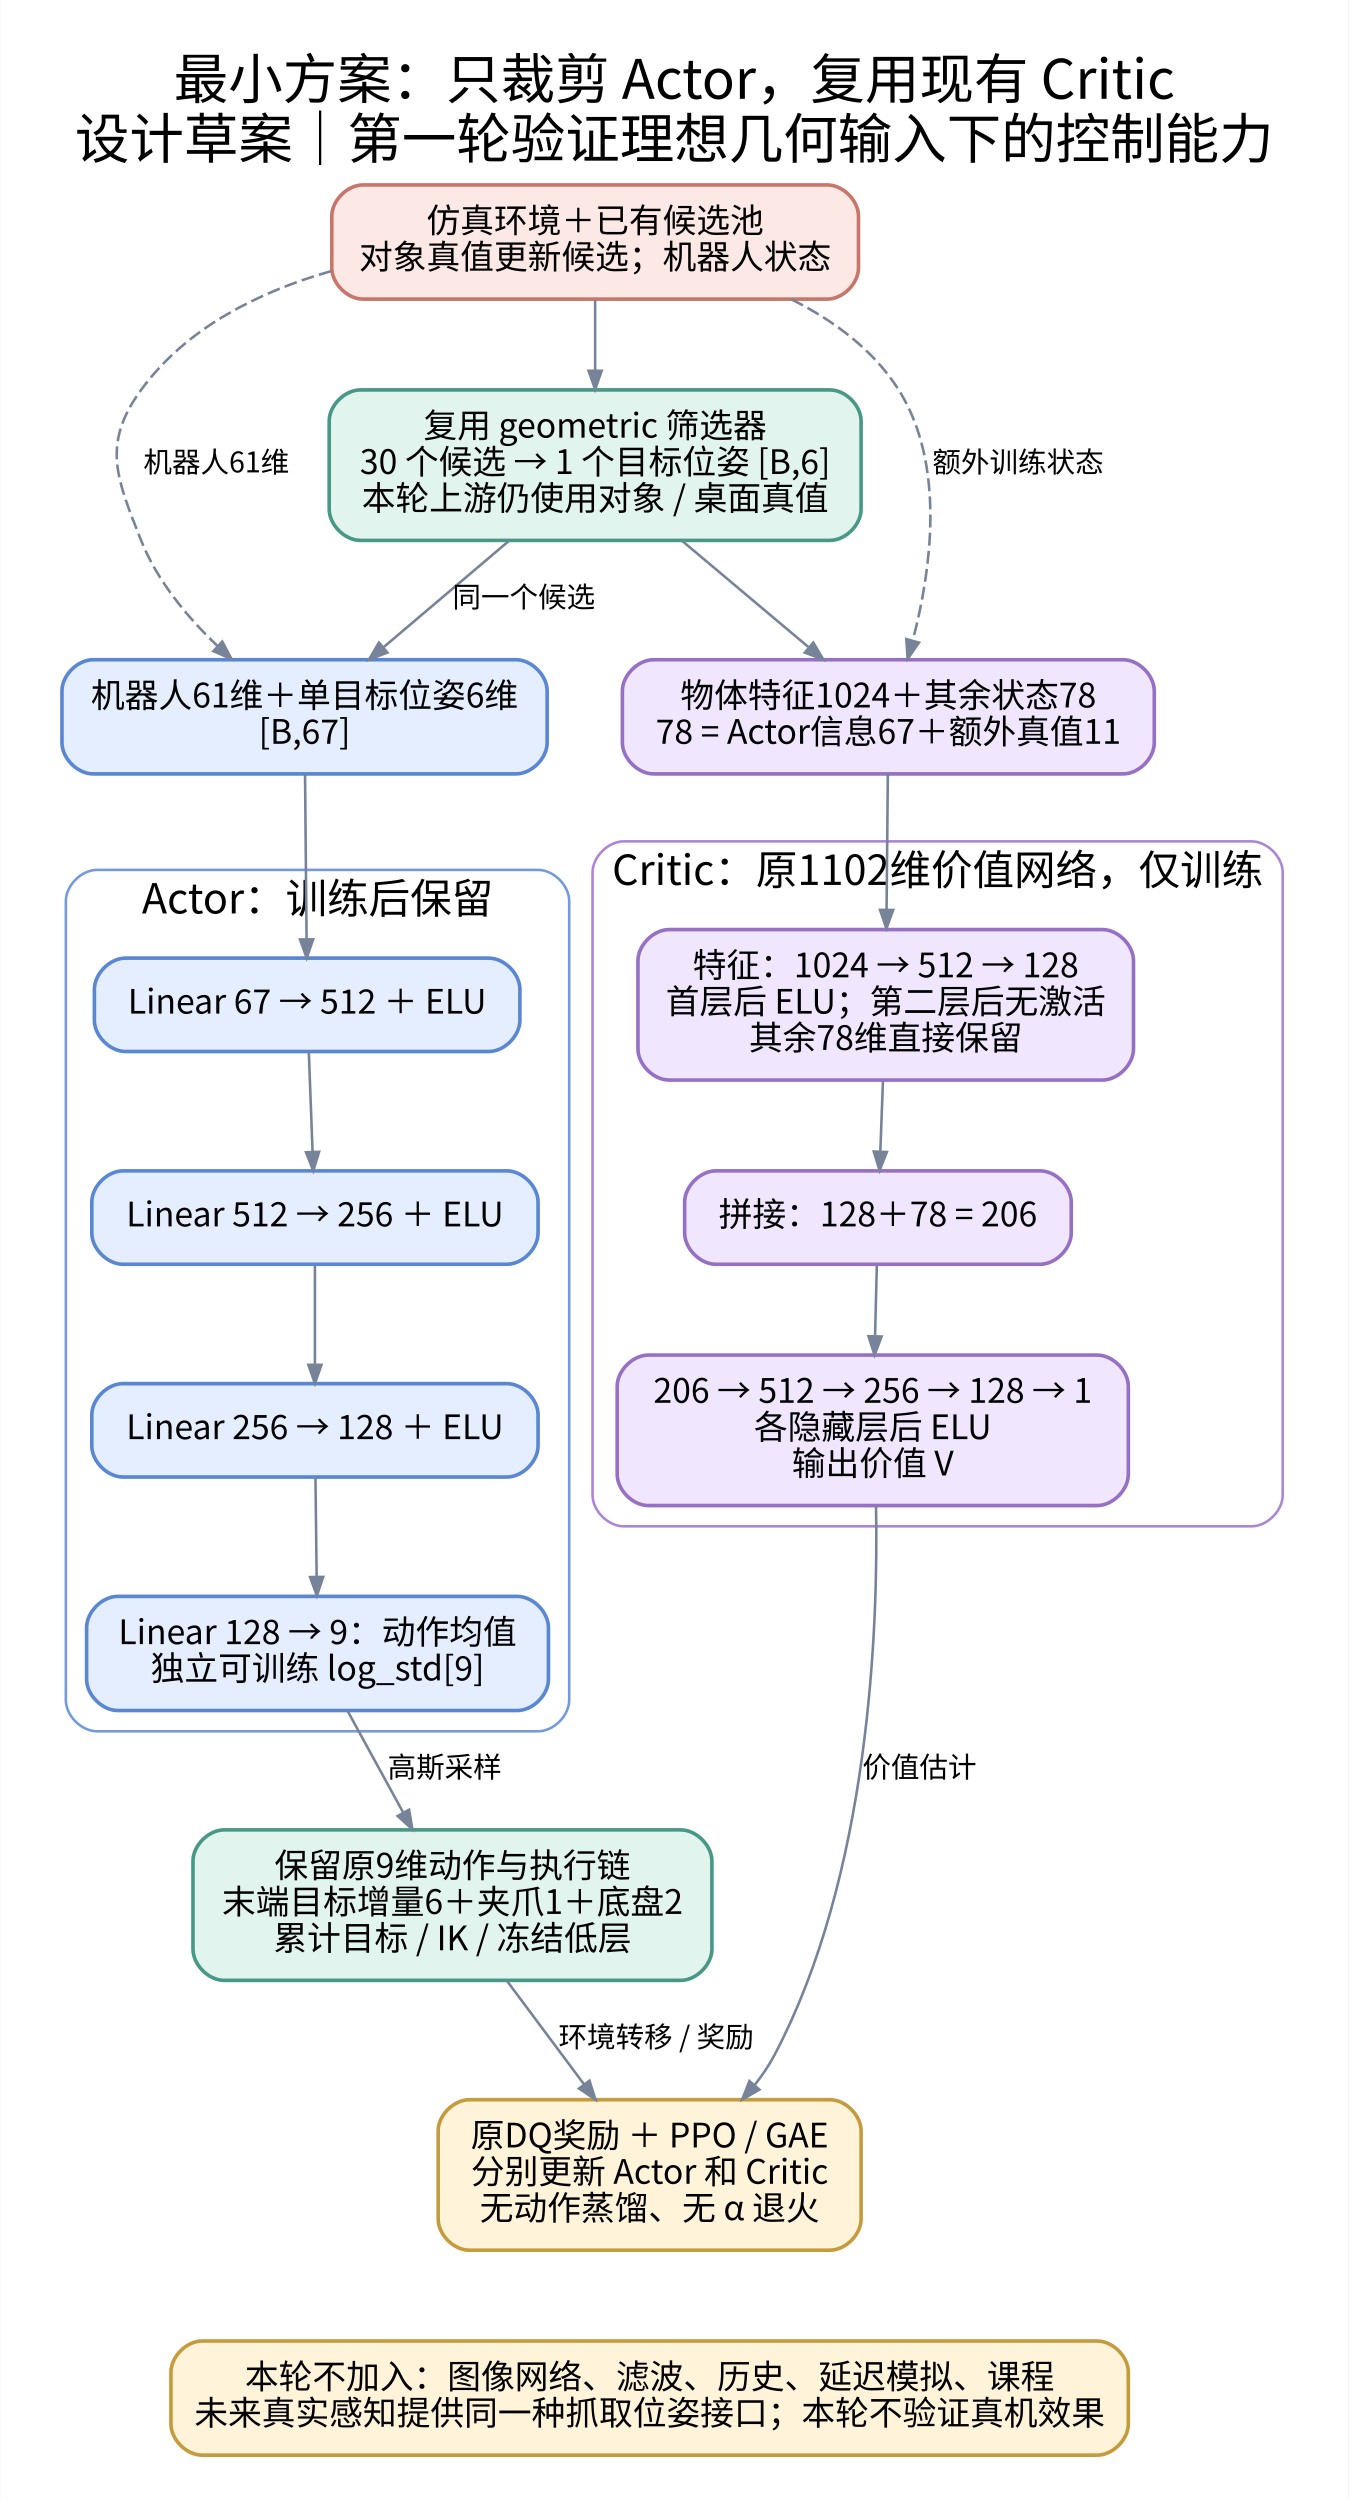
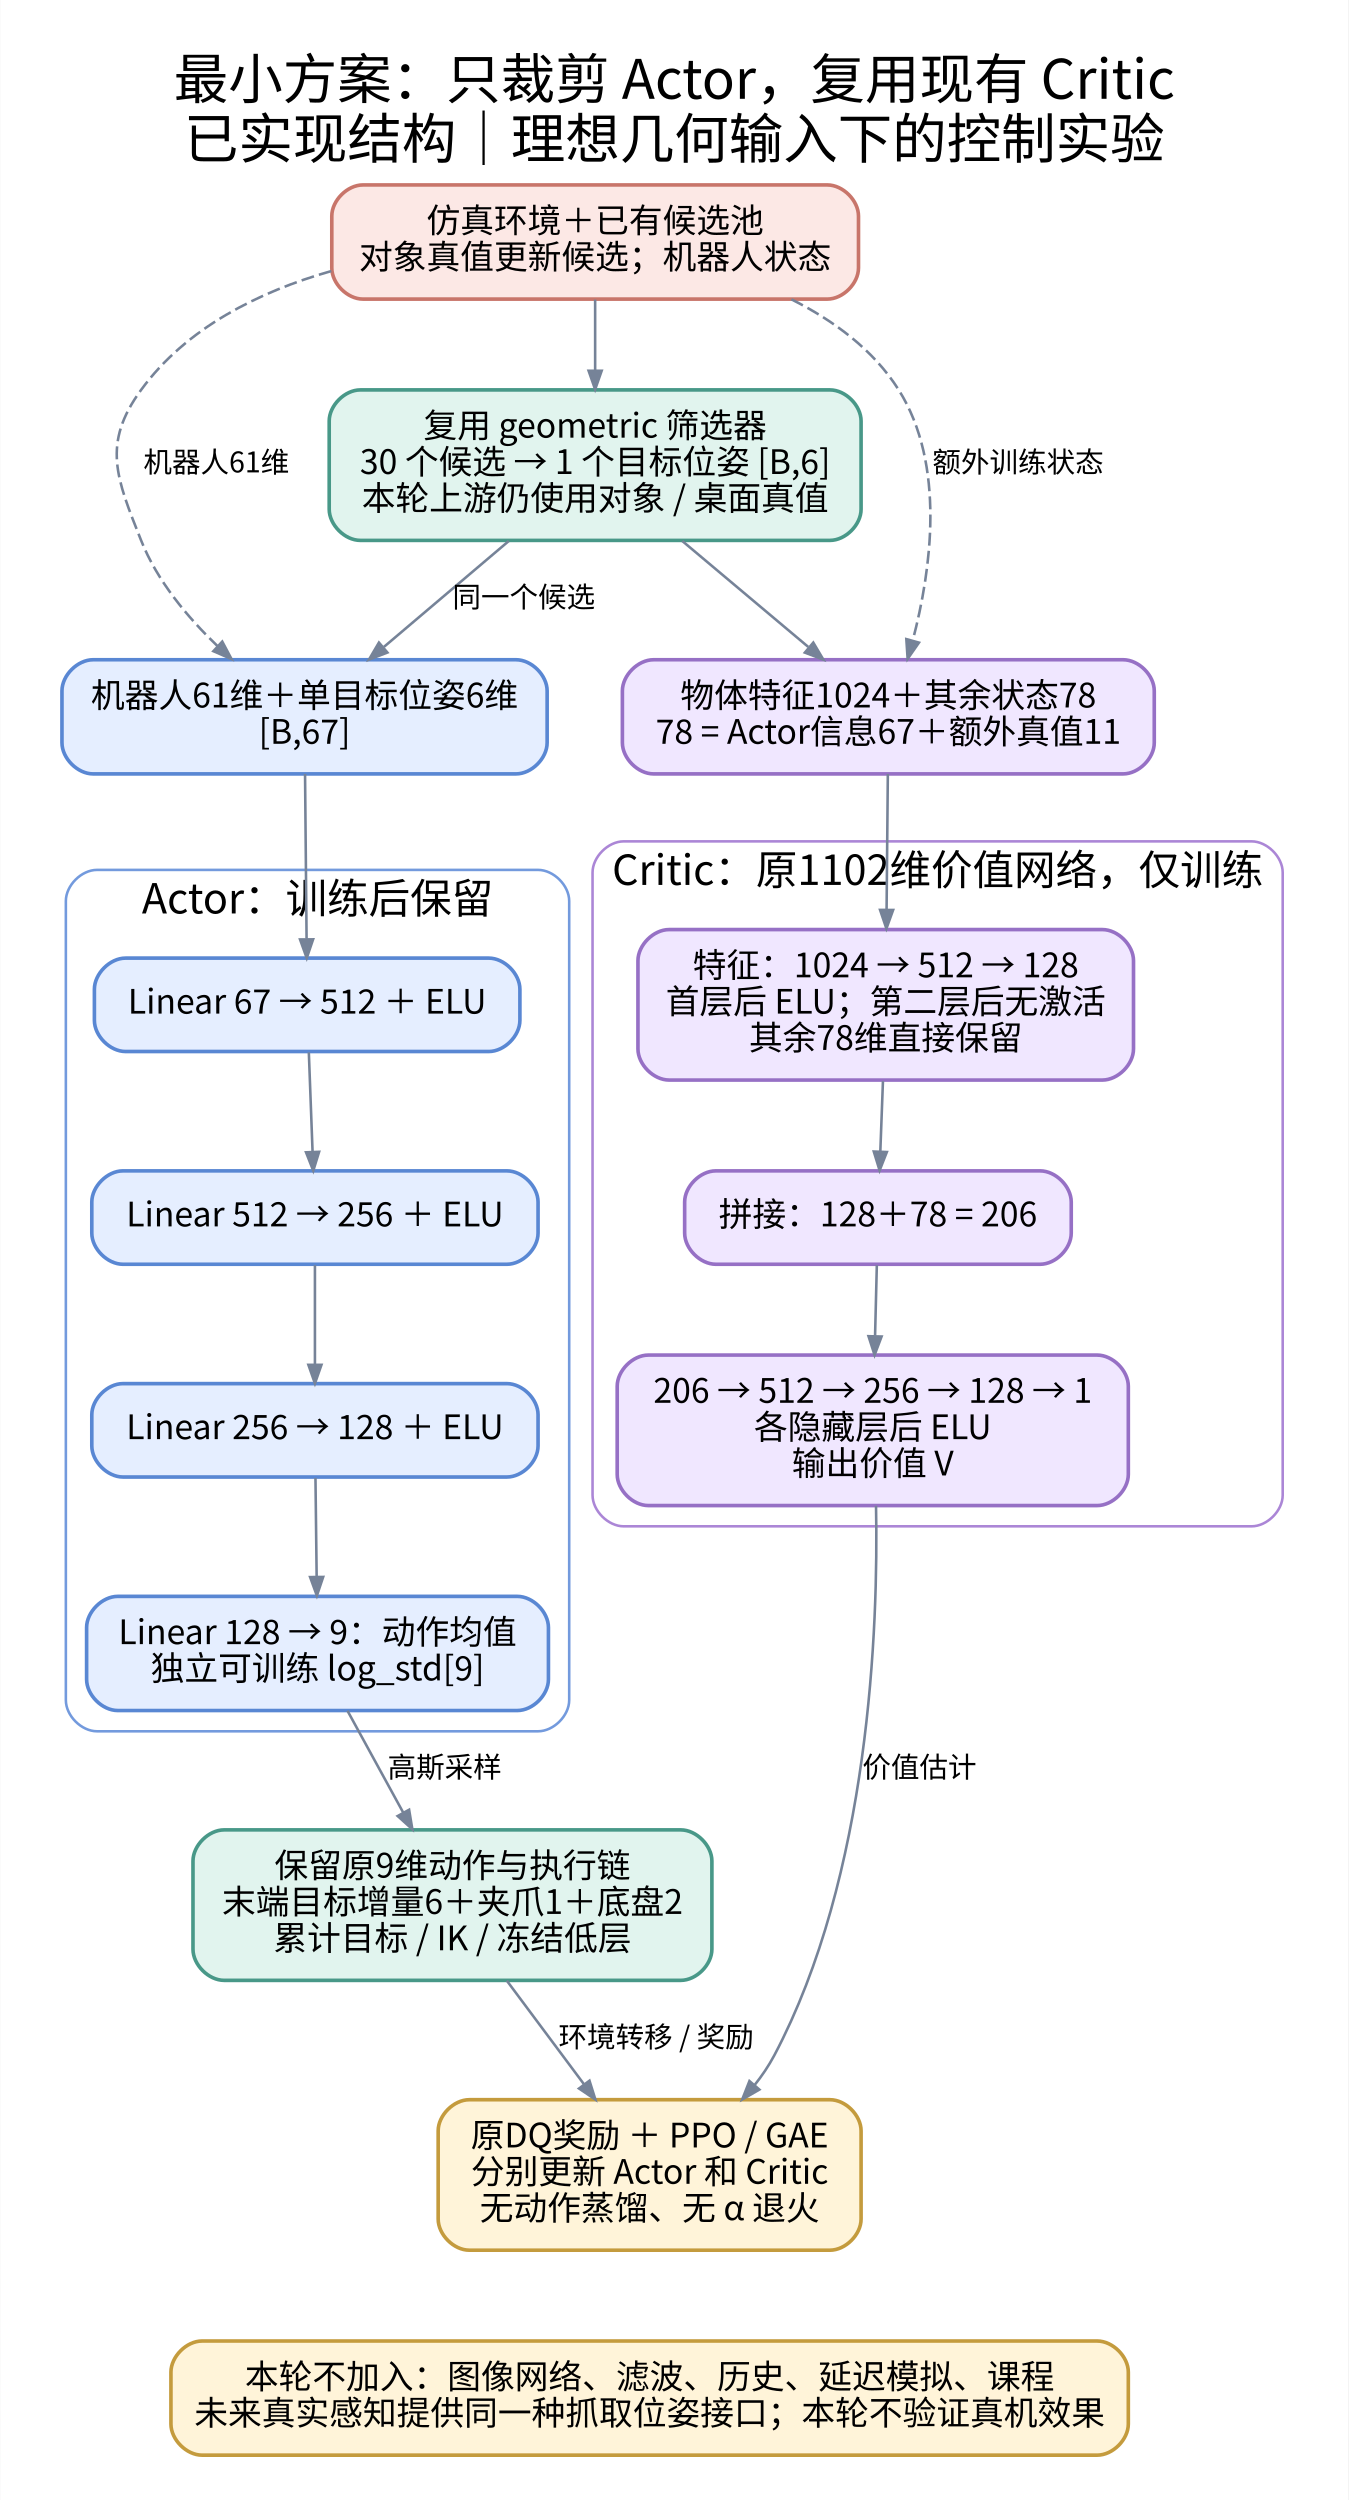
<svg xmlns="http://www.w3.org/2000/svg" width="520pt" height="964pt" viewBox="0.00 0.00 519.56 963.56">
  <g id="graph0" class="graph" transform="scale(1 1) rotate(0) translate(17.28 946.28)">
    <polygon fill="white" stroke="transparent" points="-17.28,17.28 -17.28,-946.28 502.28,-946.28 502.28,17.28 -17.28,17.28" />
    <text text-anchor="middle" x="242.5" y="-908.2" font-family="Noto Sans CJK SC" font-size="21.00">最小方案：只裁剪 Actor，复用现有 Critic</text>
-     <text text-anchor="middle" x="242.5" y="-885.2" font-family="Noto Sans CJK SC" font-size="21.00">设计草案｜第一轮验证理想几何输入下的控制能力</text>
+     <text text-anchor="middle" x="242.5" y="-885.2" font-family="Noto Sans CJK SC" font-size="21.00">已实现结构｜理想几何输入下的控制实验</text>
    <g id="clust1" class="cluster">
      <path fill="white" stroke="#739add" d="M20,-279C20,-279 190,-279 190,-279 196,-279 202,-285 202,-291 202,-291 202,-599 202,-599 202,-605 196,-611 190,-611 190,-611 20,-611 20,-611 14,-611 8,-605 8,-599 8,-599 8,-291 8,-291 8,-285 14,-279 20,-279" />
      <text text-anchor="middle" x="105" y="-594.2" font-family="Noto Sans CJK SC" font-size="16.00">Actor：训练后保留</text>
    </g>
    <g id="clust2" class="cluster">
      <path fill="white" stroke="#ab86d6" d="M223,-358C223,-358 465,-358 465,-358 471,-358 477,-364 477,-370 477,-370 477,-610 477,-610 477,-616 471,-622 465,-622 465,-622 223,-622 223,-622 217,-622 211,-616 211,-610 211,-610 211,-370 211,-370 211,-364 217,-358 223,-358" />
      <text text-anchor="middle" x="344" y="-605.2" font-family="Noto Sans CJK SC" font-size="16.00">Critic：原1102维价值网络，仅训练</text>
    </g>
    <g id="node1" class="node">
      <path fill="#fce8e5" stroke="#c8756a" stroke-width="1.4" d="M301.5,-875C301.5,-875 122.5,-875 122.5,-875 116.5,-875 110.5,-869 110.5,-863 110.5,-863 110.5,-843 110.5,-843 110.5,-837 116.5,-831 122.5,-831 122.5,-831 301.5,-831 301.5,-831 307.5,-831 313.5,-837 313.5,-843 313.5,-843 313.5,-863 313.5,-863 313.5,-869 307.5,-875 301.5,-875" />
      <text text-anchor="middle" x="212" y="-856.6" font-family="Noto Sans CJK SC" font-size="13.00">仿真环境＋已有候选池</text>
      <text text-anchor="middle" x="212" y="-842.6" font-family="Noto Sans CJK SC" font-size="13.00">对象真值更新候选；机器人状态</text>
    </g>
    <g id="node2" class="node">
      <path fill="#e1f4ee" stroke="#489888" stroke-width="1.4" d="M302.5,-796C302.5,-796 121.5,-796 121.5,-796 115.5,-796 109.5,-790 109.5,-784 109.5,-784 109.5,-750 109.5,-750 109.5,-744 115.5,-738 121.5,-738 121.5,-738 302.5,-738 302.5,-738 308.5,-738 314.5,-744 314.5,-750 314.5,-750 314.5,-784 314.5,-784 314.5,-790 308.5,-796 302.5,-796" />
      <text text-anchor="middle" x="212" y="-777.6" font-family="Noto Sans CJK SC" font-size="13.00">复用 geometric 筛选器</text>
      <text text-anchor="middle" x="212" y="-763.6" font-family="Noto Sans CJK SC" font-size="13.00">30 个候选 → 1 个目标位姿 [B,6]</text>
      <text text-anchor="middle" x="212" y="-749.6" font-family="Noto Sans CJK SC" font-size="13.00">本轮上游仍使用对象 / 桌面真值</text>
    </g>
    <g id="edge1" class="edge">
      <path fill="none" stroke="#768398" d="M212,-830.8C212,-822.52 212,-812.79 212,-803.5" />
      <polygon fill="#768398" stroke="#768398" points="214.52,-803.38 212,-796.18 209.48,-803.38 214.52,-803.38" />
    </g>
    <g id="node3" class="node">
      <path fill="#e5eeff" stroke="#5987d3" stroke-width="1.4" d="M181.5,-692C181.5,-692 18.5,-692 18.5,-692 12.5,-692 6.5,-686 6.5,-680 6.5,-680 6.5,-660 6.5,-660 6.5,-654 12.5,-648 18.5,-648 18.5,-648 181.5,-648 181.5,-648 187.5,-648 193.5,-654 193.5,-660 193.5,-660 193.5,-680 193.5,-680 193.5,-686 187.5,-692 181.5,-692" />
      <text text-anchor="middle" x="100" y="-673.6" font-family="Noto Sans CJK SC" font-size="13.00">机器人61维＋单目标位姿6维</text>
      <text text-anchor="middle" x="100" y="-659.6" font-family="Noto Sans CJK SC" font-size="13.00">[B,67]</text>
    </g>
    <g id="edge11" class="edge">
      <path fill="none" stroke="#768398" stroke-dasharray="5,2" d="M110.32,-841.81C82.07,-833.75 54.4,-819.83 37,-796 21.8,-775.18 27.5,-761.96 37,-738 43.17,-722.42 54.87,-708.36 66.52,-697.19" />
      <polygon fill="#768398" stroke="#768398" points="68.28,-699 71.86,-692.26 64.86,-695.3 68.28,-699" />
      <text text-anchor="middle" x="66" y="-764.2" font-family="Noto Sans CJK SC" font-size="11.00">机器人61维</text>
    </g>
    <g id="node8" class="node">
      <path fill="#f0e7ff" stroke="#9670c5" stroke-width="1.4" d="M415.5,-692C415.5,-692 234.5,-692 234.5,-692 228.5,-692 222.5,-686 222.5,-680 222.5,-680 222.5,-660 222.5,-660 222.5,-654 228.5,-648 234.5,-648 234.5,-648 415.5,-648 415.5,-648 421.5,-648 427.5,-654 427.5,-660 427.5,-660 427.5,-680 427.5,-680 427.5,-686 421.5,-692 415.5,-692" />
      <text text-anchor="middle" x="325" y="-673.6" font-family="Noto Sans CJK SC" font-size="13.00">物体特征1024＋其余状态78</text>
      <text text-anchor="middle" x="325" y="-659.6" font-family="Noto Sans CJK SC" font-size="13.00">78 = Actor信息67＋额外真值11</text>
    </g>
    <g id="edge12" class="edge">
      <path fill="none" stroke="#768398" stroke-dasharray="5,2" d="M287.64,-830.91C303.99,-822.71 319.28,-811.43 329,-796 347.2,-767.12 341.53,-726.57 334.45,-699.57" />
      <polygon fill="#768398" stroke="#768398" points="336.8,-698.6 332.44,-692.34 331.94,-699.95 336.8,-698.6" />
      <text text-anchor="middle" x="375" y="-764.2" font-family="Noto Sans CJK SC" font-size="11.00">额外训练状态</text>
    </g>
    <g id="edge9" class="edge">
      <path fill="none" stroke="#768398" d="M178.7,-737.75C163.44,-724.81 145.48,-709.58 130.57,-696.93" />
      <polygon fill="#768398" stroke="#768398" points="131.93,-694.78 124.81,-692.04 128.67,-698.62 131.93,-694.78" />
      <text text-anchor="middle" x="184.5" y="-712.2" font-family="Noto Sans CJK SC" font-size="11.00">同一个候选</text>
    </g>
    <g id="edge10" class="edge">
      <path fill="none" stroke="#768398" d="M245.6,-737.75C260.99,-724.81 279.11,-709.58 294.15,-696.93" />
      <polygon fill="#768398" stroke="#768398" points="296.08,-698.61 299.97,-692.04 292.83,-694.75 296.08,-698.61" />
    </g>
    <g id="node4" class="node">
      <path fill="#e5eeff" stroke="#5987d3" stroke-width="1.4" d="M171,-577C171,-577 31,-577 31,-577 25,-577 19,-571 19,-565 19,-565 19,-553 19,-553 19,-547 25,-541 31,-541 31,-541 171,-541 171,-541 177,-541 183,-547 183,-553 183,-553 183,-565 183,-565 183,-571 177,-577 171,-577" />
      <text text-anchor="middle" x="101" y="-555.6" font-family="Noto Sans CJK SC" font-size="13.00">Linear 67 → 512 ＋ ELU</text>
    </g>
    <g id="edge2" class="edge">
      <path fill="none" stroke="#768398" d="M100.19,-647.98C100.36,-629.82 100.6,-603.56 100.78,-584.46" />
      <polygon fill="#768398" stroke="#768398" points="103.3,-584.24 100.84,-577.02 98.26,-584.19 103.3,-584.24" />
    </g>
    <g id="node5" class="node">
      <path fill="#e5eeff" stroke="#5987d3" stroke-width="1.4" d="M178,-495C178,-495 30,-495 30,-495 24,-495 18,-489 18,-483 18,-483 18,-471 18,-471 18,-465 24,-459 30,-459 30,-459 178,-459 178,-459 184,-459 190,-465 190,-471 190,-471 190,-483 190,-483 190,-489 184,-495 178,-495" />
      <text text-anchor="middle" x="104" y="-473.6" font-family="Noto Sans CJK SC" font-size="13.00">Linear 512 → 256 ＋ ELU</text>
    </g>
    <g id="edge3" class="edge">
      <path fill="none" stroke="#768398" d="M101.65,-540.64C102.07,-529.45 102.62,-514.74 103.09,-502.39" />
      <polygon fill="#768398" stroke="#768398" points="105.61,-502.34 103.36,-495.05 100.57,-502.15 105.61,-502.34" />
    </g>
    <g id="node6" class="node">
      <path fill="#e5eeff" stroke="#5987d3" stroke-width="1.4" d="M178,-413C178,-413 30,-413 30,-413 24,-413 18,-407 18,-401 18,-401 18,-389 18,-389 18,-383 24,-377 30,-377 30,-377 178,-377 178,-377 184,-377 190,-383 190,-389 190,-389 190,-401 190,-401 190,-407 184,-413 178,-413" />
      <text text-anchor="middle" x="104" y="-391.6" font-family="Noto Sans CJK SC" font-size="13.00">Linear 256 → 128 ＋ ELU</text>
    </g>
    <g id="edge4" class="edge">
      <path fill="none" stroke="#768398" d="M104,-458.64C104,-447.45 104,-432.74 104,-420.39" />
      <polygon fill="#768398" stroke="#768398" points="106.52,-420.25 104,-413.05 101.48,-420.25 106.52,-420.25" />
    </g>
    <g id="node7" class="node">
      <path fill="#e5eeff" stroke="#5987d3" stroke-width="1.4" d="M182,-331C182,-331 28,-331 28,-331 22,-331 16,-325 16,-319 16,-319 16,-299 16,-299 16,-293 22,-287 28,-287 28,-287 182,-287 182,-287 188,-287 194,-293 194,-299 194,-299 194,-319 194,-319 194,-325 188,-331 182,-331" />
      <text text-anchor="middle" x="105" y="-312.6" font-family="Noto Sans CJK SC" font-size="13.00">Linear 128 → 9：动作均值</text>
      <text text-anchor="middle" x="105" y="-298.6" font-family="Noto Sans CJK SC" font-size="13.00">独立可训练 log_std[9]</text>
    </g>
    <g id="edge5" class="edge">
      <path fill="none" stroke="#768398" d="M104.21,-376.6C104.34,-365.69 104.51,-351.37 104.66,-338.81" />
      <polygon fill="#768398" stroke="#768398" points="107.18,-338.49 104.75,-331.26 102.14,-338.43 107.18,-338.49" />
    </g>
    <g id="node12" class="node">
      <path fill="#e1f4ee" stroke="#489888" stroke-width="1.4" d="M245,-241C245,-241 69,-241 69,-241 63,-241 57,-235 57,-229 57,-229 57,-195 57,-195 57,-189 63,-183 69,-183 69,-183 245,-183 245,-183 251,-183 257,-189 257,-195 257,-195 257,-229 257,-229 257,-235 251,-241 245,-241" />
      <text text-anchor="middle" x="157" y="-222.6" font-family="Noto Sans CJK SC" font-size="13.00">保留原9维动作与执行链</text>
      <text text-anchor="middle" x="157" y="-208.6" font-family="Noto Sans CJK SC" font-size="13.00">末端目标增量6＋夹爪1＋底盘2</text>
      <text text-anchor="middle" x="157" y="-194.6" font-family="Noto Sans CJK SC" font-size="13.00">累计目标 / IK / 冻结低层</text>
    </g>
    <g id="edge13" class="edge">
      <path fill="none" stroke="#768398" d="M116.54,-286.92C122.87,-275.36 130.87,-260.75 138.08,-247.57" />
      <polygon fill="#768398" stroke="#768398" points="140.3,-248.76 141.55,-241.23 135.88,-246.34 140.3,-248.76" />
      <text text-anchor="middle" x="154" y="-261.2" font-family="Noto Sans CJK SC" font-size="11.00">高斯采样</text>
    </g>
    <g id="node9" class="node">
      <path fill="#f0e7ff" stroke="#9670c5" stroke-width="1.4" d="M407.5,-588C407.5,-588 240.5,-588 240.5,-588 234.5,-588 228.5,-582 228.5,-576 228.5,-576 228.5,-542 228.5,-542 228.5,-536 234.5,-530 240.5,-530 240.5,-530 407.5,-530 407.5,-530 413.5,-530 419.5,-536 419.5,-542 419.5,-542 419.5,-576 419.5,-576 419.5,-582 413.5,-588 407.5,-588" />
      <text text-anchor="middle" x="324" y="-569.6" font-family="Noto Sans CJK SC" font-size="13.00">特征：1024 → 512 → 128</text>
      <text text-anchor="middle" x="324" y="-555.6" font-family="Noto Sans CJK SC" font-size="13.00">首层后 ELU；第二层后无激活</text>
      <text text-anchor="middle" x="324" y="-541.6" font-family="Noto Sans CJK SC" font-size="13.00">其余78维直接保留</text>
    </g>
    <g id="edge6" class="edge">
      <path fill="none" stroke="#768398" d="M324.81,-647.98C324.67,-633.15 324.49,-612.92 324.33,-595.59" />
      <polygon fill="#768398" stroke="#768398" points="326.85,-595.55 324.26,-588.37 321.81,-595.59 326.85,-595.55" />
    </g>
    <g id="node10" class="node">
      <path fill="#f0e7ff" stroke="#9670c5" stroke-width="1.4" d="M383.5,-495C383.5,-495 258.5,-495 258.5,-495 252.5,-495 246.5,-489 246.5,-483 246.5,-483 246.5,-471 246.5,-471 246.5,-465 252.5,-459 258.5,-459 258.5,-459 383.5,-459 383.5,-459 389.5,-459 395.5,-465 395.5,-471 395.5,-471 395.5,-483 395.5,-483 395.5,-489 389.5,-495 383.5,-495" />
      <text text-anchor="middle" x="321" y="-473.6" font-family="Noto Sans CJK SC" font-size="13.00">拼接：128＋78 = 206</text>
    </g>
    <g id="edge7" class="edge">
      <path fill="none" stroke="#768398" d="M322.93,-529.57C322.6,-520.68 322.24,-510.95 321.91,-502.36" />
      <polygon fill="#768398" stroke="#768398" points="324.43,-502.26 321.64,-495.16 319.4,-502.45 324.43,-502.26" />
    </g>
    <g id="node11" class="node">
      <path fill="#f0e7ff" stroke="#9670c5" stroke-width="1.4" d="M405.5,-424C405.5,-424 232.5,-424 232.5,-424 226.5,-424 220.5,-418 220.5,-412 220.5,-412 220.5,-378 220.5,-378 220.5,-372 226.5,-366 232.5,-366 232.5,-366 405.5,-366 405.5,-366 411.5,-366 417.5,-372 417.5,-378 417.5,-378 417.5,-412 417.5,-412 417.5,-418 411.5,-424 405.5,-424" />
      <text text-anchor="middle" x="319" y="-405.6" font-family="Noto Sans CJK SC" font-size="13.00">206 → 512 → 256 → 128 → 1</text>
      <text text-anchor="middle" x="319" y="-391.6" font-family="Noto Sans CJK SC" font-size="13.00">各隐藏层后 ELU</text>
      <text text-anchor="middle" x="319" y="-377.6" font-family="Noto Sans CJK SC" font-size="13.00">输出价值 V</text>
    </g>
    <g id="edge8" class="edge">
      <path fill="none" stroke="#768398" d="M320.57,-458.64C320.37,-450.66 320.12,-440.89 319.89,-431.47" />
      <polygon fill="#768398" stroke="#768398" points="322.4,-431.15 319.7,-424.02 317.36,-431.28 322.4,-431.15" />
    </g>
    <g id="node13" class="node">
      <path fill="#fff4d9" stroke="#c49b3d" stroke-width="1.4" d="M302.5,-137C302.5,-137 163.5,-137 163.5,-137 157.5,-137 151.5,-131 151.5,-125 151.5,-125 151.5,-91 151.5,-91 151.5,-85 157.5,-79 163.5,-79 163.5,-79 302.5,-79 302.5,-79 308.5,-79 314.5,-85 314.5,-91 314.5,-91 314.5,-125 314.5,-125 314.5,-131 308.5,-137 302.5,-137" />
      <text text-anchor="middle" x="233" y="-118.6" font-family="Noto Sans CJK SC" font-size="13.00">原DQ奖励 ＋ PPO / GAE</text>
      <text text-anchor="middle" x="233" y="-104.6" font-family="Noto Sans CJK SC" font-size="13.00">分别更新 Actor 和 Critic</text>
      <text text-anchor="middle" x="233" y="-90.6" font-family="Noto Sans CJK SC" font-size="13.00">无动作蒸馏、无 α 退火</text>
    </g>
    <g id="edge14" class="edge">
      <path fill="none" stroke="#768398" d="M320.26,-365.91C321.17,-319.12 317.84,-223.52 281,-154 278.89,-150.03 276.3,-146.21 273.42,-142.6" />
      <polygon fill="#768398" stroke="#768398" points="275.29,-140.91 268.68,-137.09 271.47,-144.19 275.29,-140.91" />
      <text text-anchor="middle" x="337" y="-261.2" font-family="Noto Sans CJK SC" font-size="11.00">价值估计</text>
    </g>
    <g id="edge15" class="edge">
      <path fill="none" stroke="#768398" d="M177.97,-182.86C187.19,-170.48 198.1,-155.84 207.76,-142.88" />
      <polygon fill="#768398" stroke="#768398" points="209.82,-144.33 212.1,-137.05 205.78,-141.32 209.82,-144.33" />
      <text text-anchor="middle" x="235.5" y="-157.2" font-family="Noto Sans CJK SC" font-size="11.00">环境转移 / 奖励</text>
    </g>
    <g id="node14" class="node">
      <path fill="#fff4d9" stroke="#c49b3d" stroke-width="1.4" d="M405.5,-44C405.5,-44 60.5,-44 60.5,-44 54.5,-44 48.5,-38 48.5,-32 48.5,-32 48.5,-12 48.5,-12 48.5,-6 54.5,0 60.5,0 60.5,0 405.5,0 405.5,0 411.5,0 417.5,-6 417.5,-12 417.5,-12 417.5,-32 417.5,-32 417.5,-38 411.5,-44 405.5,-44" />
      <text text-anchor="middle" x="233" y="-25.6" font-family="Noto Sans CJK SC" font-size="13.00">本轮不加入：图像网络、滤波、历史、延迟模拟、课程</text>
      <text text-anchor="middle" x="233" y="-11.6" font-family="Noto Sans CJK SC" font-size="13.00">未来真实感知提供同一种抓取位姿接口；本轮不验证真机效果</text>
    </g>
  </g>
</svg>
